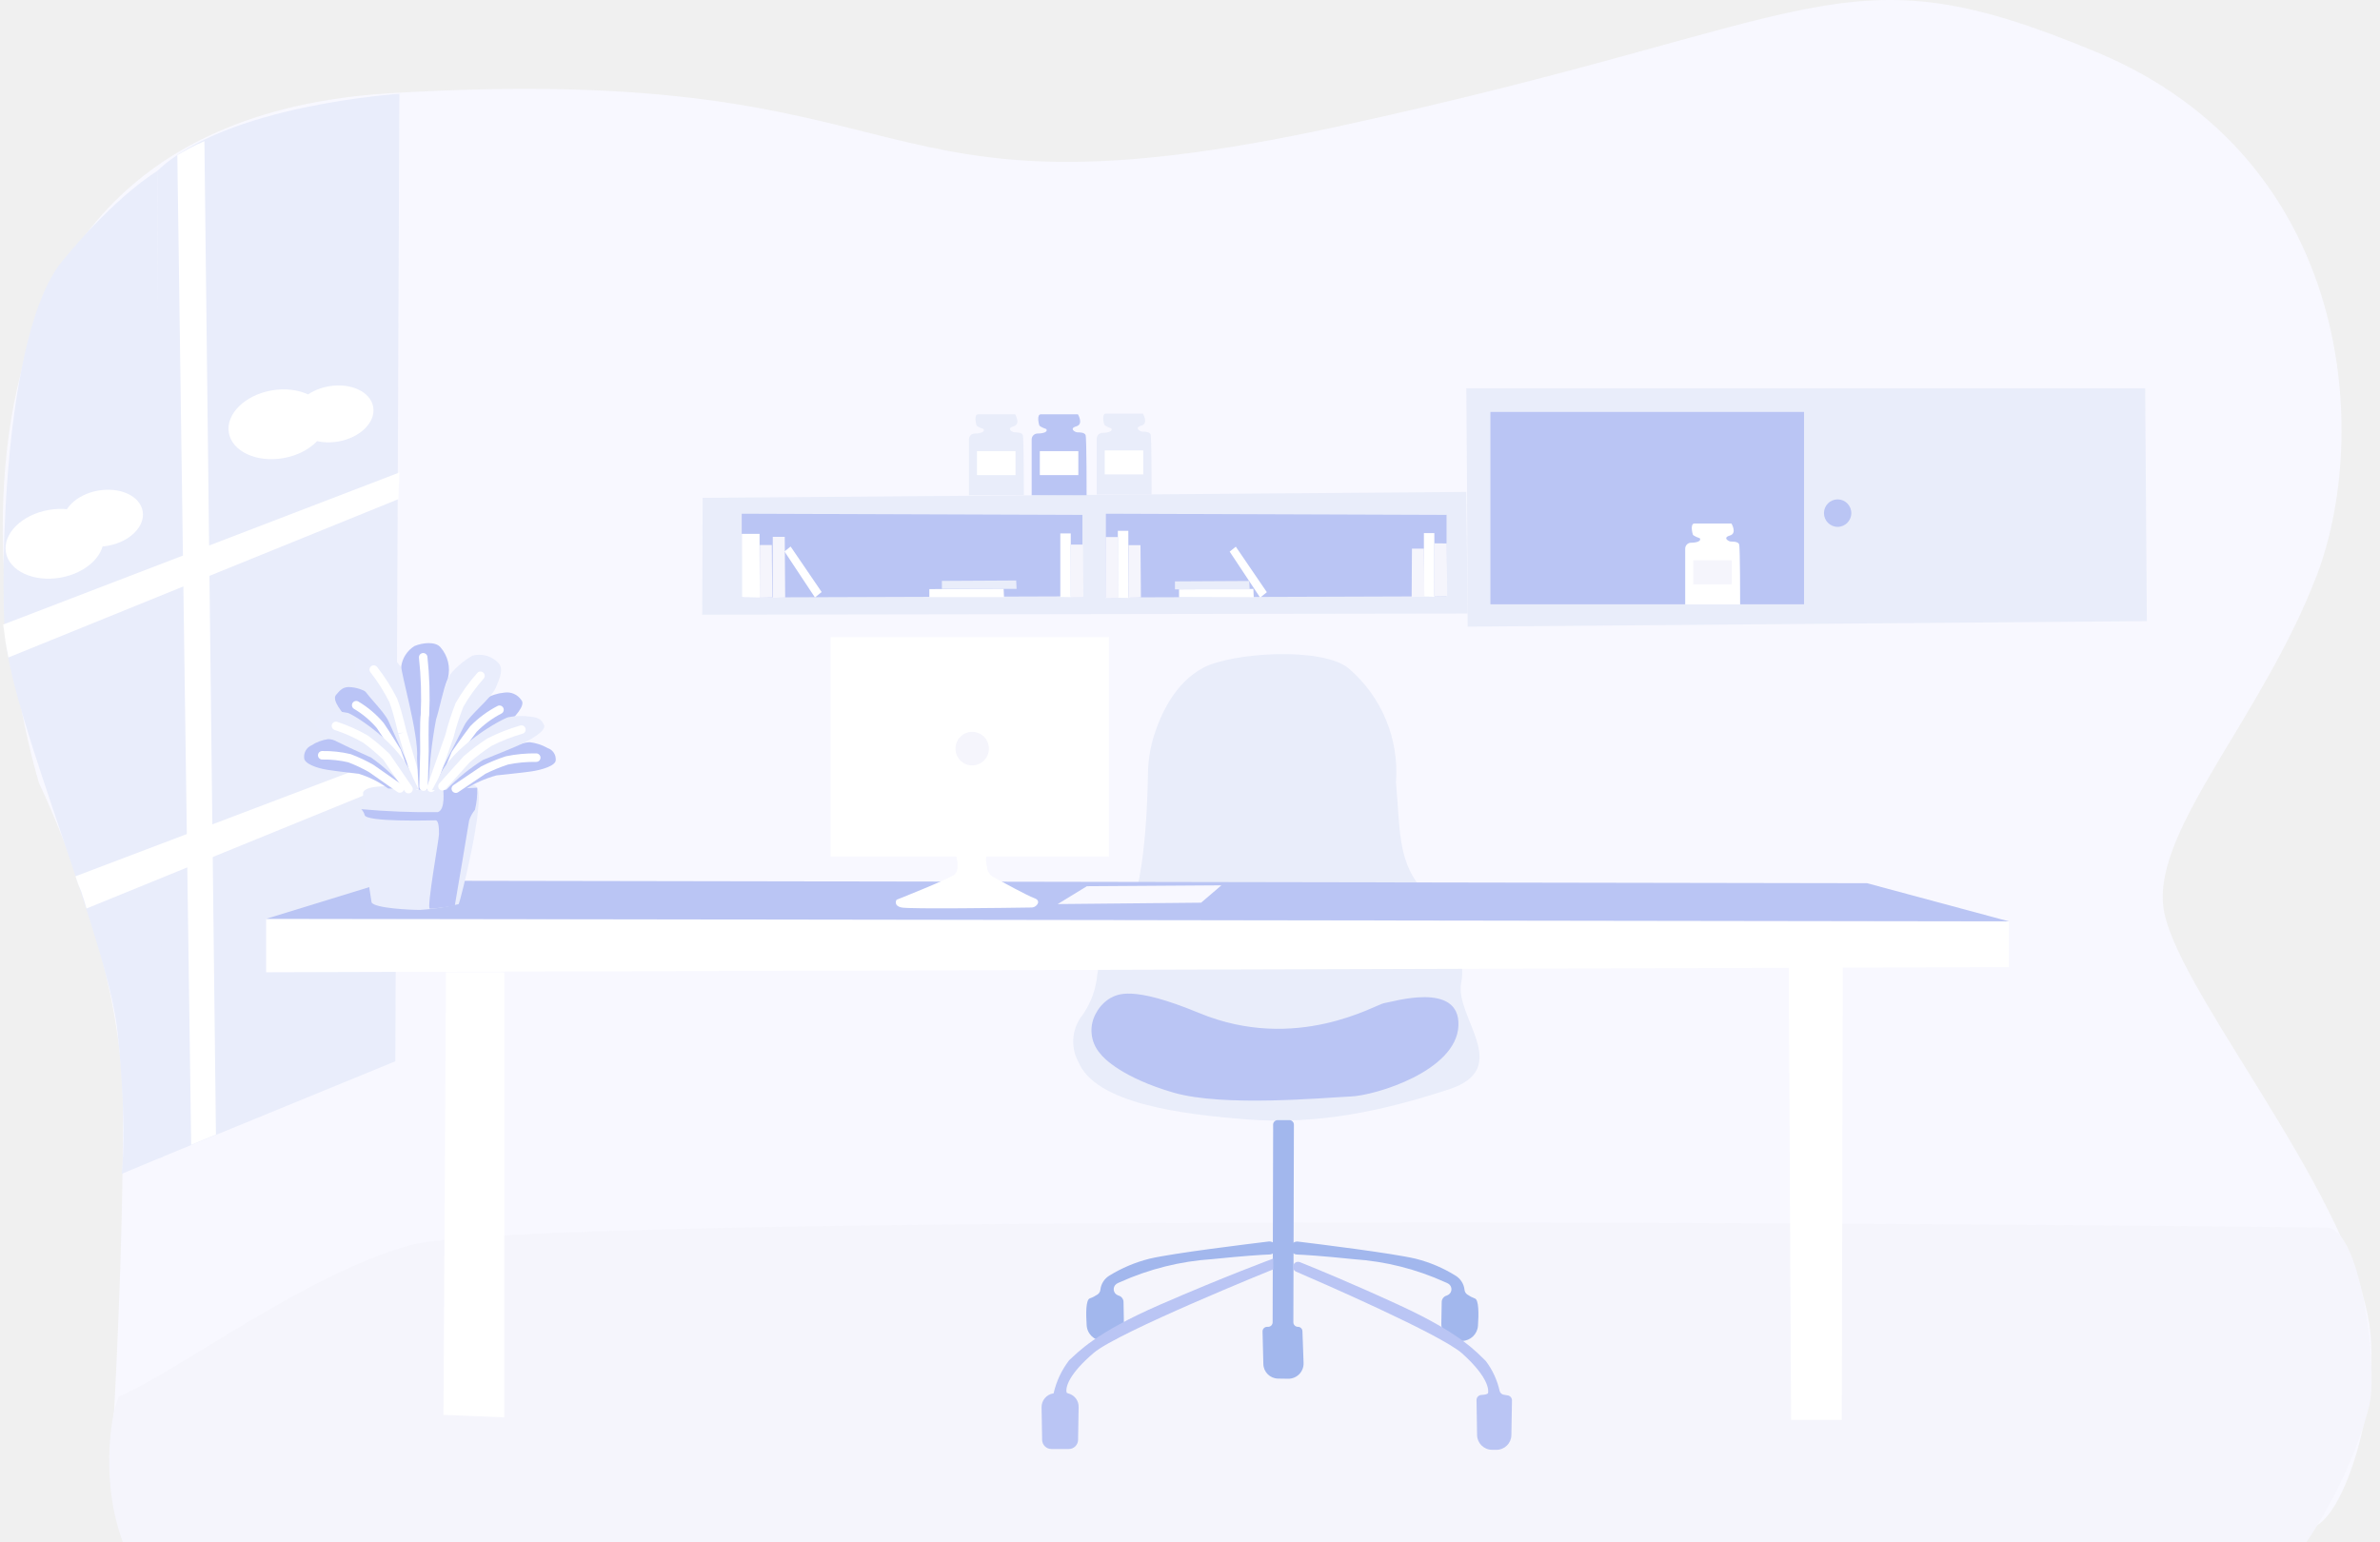
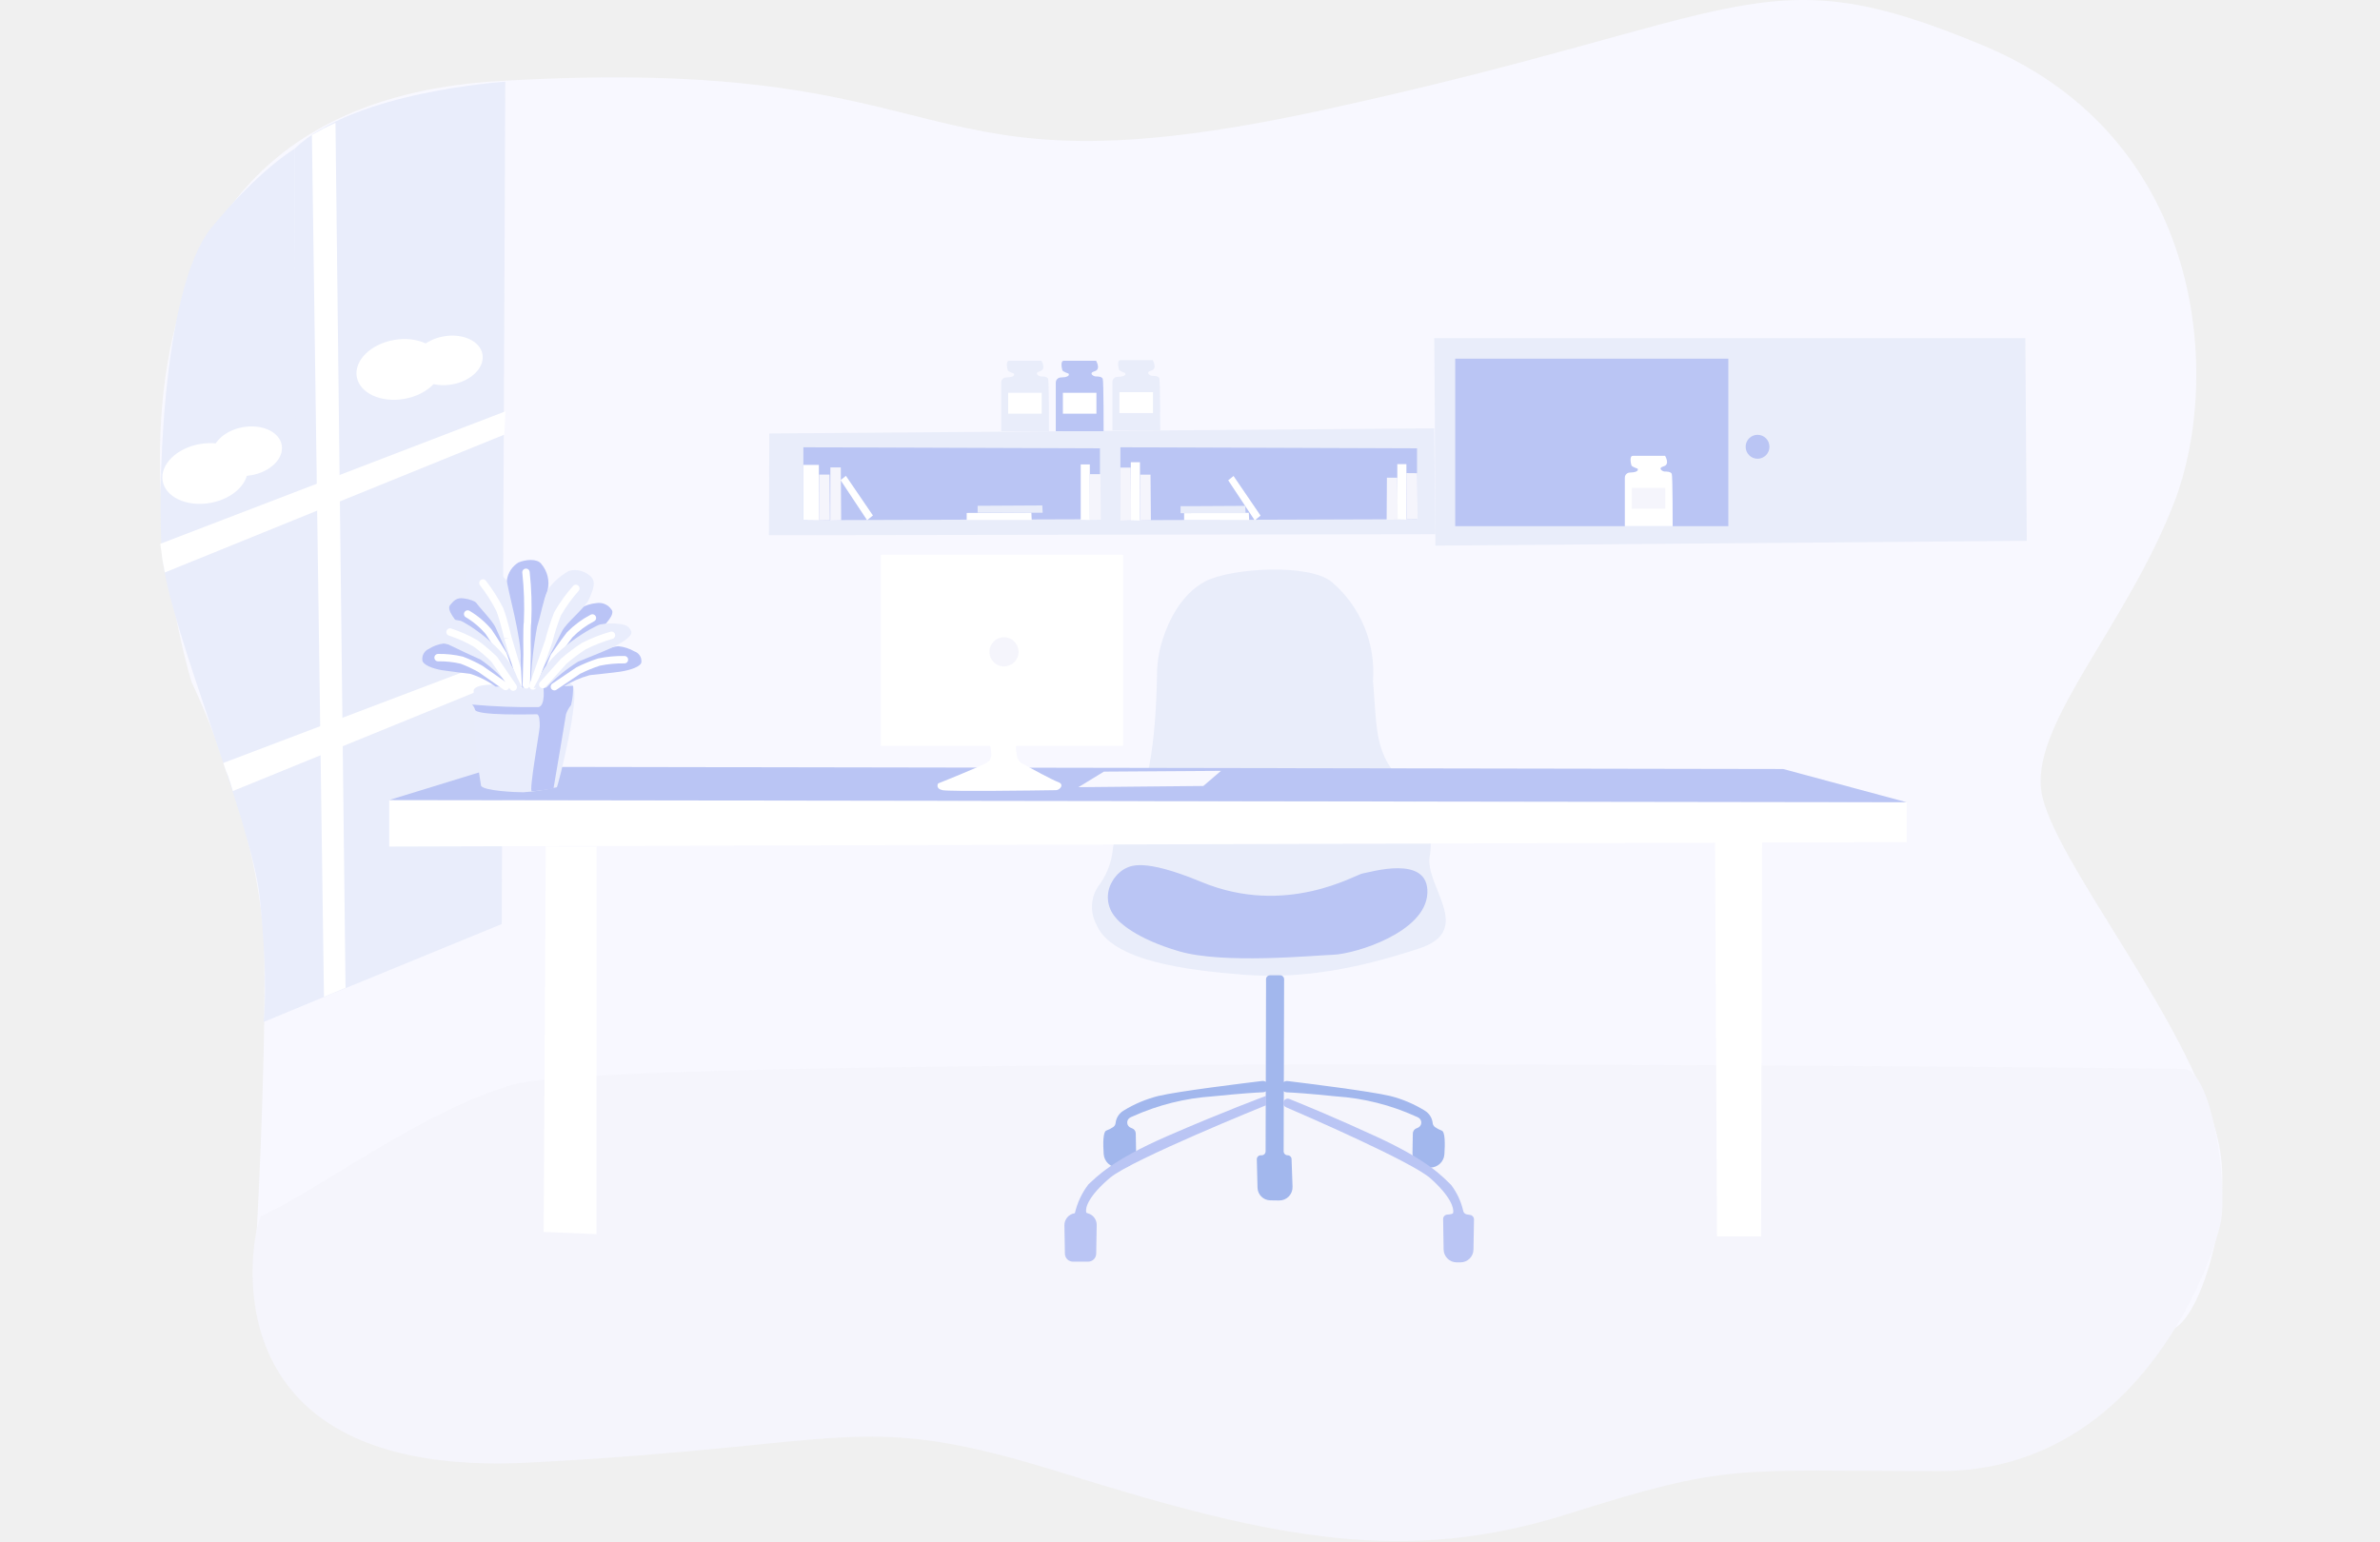
- <svg xmlns="http://www.w3.org/2000/svg" width="209.74" height="135.83" viewBox="0 0 209.74 135.83">
+ <svg xmlns="http://www.w3.org/2000/svg" width="209.74" height="135.83" viewBox="0 0 209.001 156">
  <g id="bg6" transform="translate(1.081 0.007)">
    <g id="bg" transform="translate(-0.837 -0.007)">
      <path id="Path_2449" data-name="Path 2449" d="M660.231,240.789s-17.921-57.919,31.043-60.827,39.945,12.389,83.429,2.939,44.216-15.989,66.869-6.542,24.109,33.794,19.368,46.149-14.251,22.166-13.521,29.071,16.1,24.661,18.127,36.65c1.116,6.546-2.128,17.711-5.159,18.186-22.531,3.614-113.012-2.332-113.012-2.332l-52.52-2.332-28.112-3.845s.962-16.193.868-29C667.515,255.792,660.231,240.789,660.231,240.789Z" transform="translate(-657.03 -171.753)" fill="#f8f8ff" />
      <path id="Path_2450" data-name="Path 2450" d="M699.479,669.011s-6.125,25.416,27.484,23.688,33.21-5.477,54.417,1.152,34.411,9.225,50.817,4.035,16.8-4.329,37.608-4.329,27.926-22.291,28.469-25.333c.641-3.587-.857-15.352-3.831-15.388-21.988-.269-158.185-1.415-168.923,1.569-9.226,2.56-20.314,11.066-25.647,13.333" transform="translate(-689.663 -544.64)" fill="#f5f5fc" />
    </g>
    <g id="window" transform="translate(-1.082 8.262)">
      <path id="Path_2451" data-name="Path 2451" d="M718.223,302.432l20.761-8.519.357-85.273s-15.314.977-21.341,6.806Z" transform="translate(-704.145 -208.64)" fill="#e9edfb" />
      <path id="Path_2452" data-name="Path 2452" d="M670.871,239l.507,86.873-3.632,1.513s.518-3.952-.375-12.534c-.821-8-9.26-27.409-9.894-34.826-.446-5.257-.2-26.714,5.023-33.084C667.319,241.065,670.871,239,670.871,239Z" transform="translate(-657.016 -232.194)" fill="#e9edfb" />
      <path id="Path_2832" data-name="Path 2832" d="M4.358,0c2.4,0,4.353,1.351,4.351,3.023S6.757,6.053,4.352,6.055,0,4.7,0,3.032,1.953,0,4.358,0Z" transform="matrix(0.985, -0.172, 0.172, 0.985, 19.647, 26.893)" fill="#fff" />
      <path id="Path_2833" data-name="Path 2833" d="M3.556,0c1.962,0,3.552,1.1,3.55,2.465S5.513,4.937,3.551,4.938,0,3.837,0,2.473,1.593,0,3.556,0Z" transform="matrix(0.985, -0.172, 0.172, 0.985, 25.467, 26.392)" fill="#fff" />
      <path id="Path_2834" data-name="Path 2834" d="M4.358,0c2.4,0,4.353,1.351,4.351,3.023S6.757,6.053,4.352,6.055,0,4.7,0,3.032,1.953,0,4.358,0Z" transform="matrix(0.985, -0.172, 0.172, 0.985, 0, 37.428)" fill="#fff" />
      <path id="Path_2835" data-name="Path 2835" d="M3.556,0c1.962,0,3.552,1.1,3.55,2.465S5.513,4.937,3.551,4.938,0,3.837,0,2.473,1.593,0,3.556,0Z" transform="matrix(0.985, -0.172, 0.172, 0.985, 5.151, 35.583)" fill="#fff" />
      <path id="Path_2453" data-name="Path 2453" d="M725.94,228.479l1.054-.59.049-.025.656-.33.627-.285,1.018,87.559-2.183.91Z" transform="translate(-710.312 -223.078)" fill="#fff" />
      <path id="Path_2454" data-name="Path 2454" d="M686.688,481.924l-.243-.825a3.815,3.815,0,0,1-.2-.61l-.279-.673-.252-.731,28.322-10.745.094,2.39Z" transform="translate(-679.063 -410.118)" fill="#fff" />
      <path id="Path_2455" data-name="Path 2455" d="M657.63,373.81l-.08-.482c-.054-.141-.114-.7-.161-.83l-.116-.919-.1-.673L692.1,357.5l-.1,2.354Z" transform="translate(-656.894 -324.127)" fill="#fff" />
    </g>
    <g id="seat" transform="translate(90.71 57.643)">
      <path id="Path_2456" data-name="Path 2456" d="M1080.346,460.963a7.3,7.3,0,0,0,1.427-3.363,7.99,7.99,0,0,1,2.1-4.694c2.069-1.984,2.375-10.313,2.418-13.4a11.9,11.9,0,0,1,.542-3.439c.619-1.953,1.884-4.656,4.34-5.961,2.5-1.329,10.492-1.874,12.822.074a12,12,0,0,1,4.154,10.019c.359,3.905.138,6.755,2.116,9.205s4.215,5.448,3.632,8.483,4.621,7.513-1.074,9.38-11.514,3.159-17.859,2.65c-5.621-.448-13.307-1.365-14.818-5.1A3.745,3.745,0,0,1,1080.346,460.963Z" transform="translate(-1076.919 -428.905)" fill="#e9edfa" />
      <path id="Path_2457" data-name="Path 2457" d="M1087.141,564.044a3.355,3.355,0,0,1,1.212-1.249c.607-.3,1.824-1.173,7.824,1.312,8.57,3.549,15.626-.78,16.3-.865s6.722-1.991,6.554,1.991-7.311,6.147-9.494,6.235-11.175.953-15.626-.345-6.146-3.011-6.447-3.437A3.086,3.086,0,0,1,1087.141,564.044Z" transform="translate(-1082.297 -532.473)" fill="#bac5f4" />
      <path id="Path_2458" data-name="Path 2458" d="M1086.228,668.615h.426a1.391,1.391,0,0,0,1.413-1.417l-.036-2.029a.574.574,0,0,0-.359-.522l-.141-.056a.573.573,0,0,1-.127-1,1.41,1.41,0,0,1,.3-.15,23.518,23.518,0,0,1,8.148-2.036c2.853-.289,4.317-.383,5.061-.41a.574.574,0,0,0,.529-.731h0a.572.572,0,0,0-.616-.413c-1.833.224-8.358,1.016-10.492,1.513a12.574,12.574,0,0,0-3.572,1.507,1.671,1.671,0,0,0-.77,1.222.57.57,0,0,1-.246.424,2.994,2.994,0,0,1-.687.35c-.353.119-.346,1.345-.277,2.367A1.469,1.469,0,0,0,1086.228,668.615Z" transform="translate(-1080.81 -608.076)" fill="#a2b7ed" />
      <path id="Path_2459" data-name="Path 2459" d="M1180.592,668.615h-.306a1.5,1.5,0,0,1-1.529-1.533l.034-1.912a.574.574,0,0,1,.357-.522l.141-.056a.573.573,0,0,0,.127-.993,1.383,1.383,0,0,0-.3-.152,23.187,23.187,0,0,0-8.074-2.036c-2.822-.289-4.273-.383-5.009-.41a.571.571,0,0,1-.441-.235.576.576,0,0,1-.089-.493h0a.572.572,0,0,1,.619-.415c1.824.224,8.28,1.016,10.383,1.513a12.4,12.4,0,0,1,3.534,1.507,1.674,1.674,0,0,1,.761,1.222.572.572,0,0,0,.245.424,2.963,2.963,0,0,0,.67.35c.353.119.342,1.377.272,2.394a1.44,1.44,0,0,1-1.4,1.35Z" transform="translate(-1143.529 -608.076)" fill="#a2b7ed" />
      <path id="Path_2460" data-name="Path 2460" d="M1155.277,613l-.045,16.973a.4.4,0,0,1-.4.4h-.089a.4.4,0,0,0-.4.415l.071,2.865a1.313,1.313,0,0,0,1.288,1.282l.893.013a1.342,1.342,0,0,0,1.364-1.4l-.1-2.787a.4.4,0,0,0-.4-.39h0a.4.4,0,0,1-.4-.406l.047-17.406a.4.4,0,0,0-.406-.406h-1.025a.4.4,0,0,0-.4.422Z" transform="translate(-1134.871 -571.076)" fill="#a2b7ed" />
      <path id="Path_2461" data-name="Path 2461" d="M1087.548,667.485s-13.655,5.522-15.809,7.353-2.507,2.991-2.409,3.482c0,.052.082.09.187.114a1.206,1.206,0,0,1,.877,1.2l-.049,2.888a.817.817,0,0,1-.813.8h-1.54a.817.817,0,0,1-.815-.8l-.049-2.869a1.221,1.221,0,0,1,1.031-1.231h.027a7.578,7.578,0,0,1,1.364-2.914c.828-.744,2.281-2.406,8-4.9s9.994-4.071,9.994-4.071Z" transform="translate(-1067.129 -613.257)" fill="#bac5f4" />
      <path id="Path_2462" data-name="Path 2462" d="M1166.38,668.286a.448.448,0,0,0,.275.419c1.875.807,12.773,5.54,14.635,7.212,2.038,1.832,2.371,2.991,2.279,3.482-.02.112-.322.157-.592.173a.448.448,0,0,0-.424.464l.049,3.062a1.327,1.327,0,0,0,1.324,1.309h.386a1.315,1.315,0,0,0,1.313-1.3l.052-3.051a.448.448,0,0,0-.382-.448l-.337-.056a.447.447,0,0,1-.366-.33,6.846,6.846,0,0,0-1.219-2.639c-.783-.749-2.159-2.406-7.57-4.9-4.146-1.912-7.472-3.28-8.8-3.811a.447.447,0,0,0-.623.426Z" transform="translate(-1144.224 -614.271)" fill="#bac5f4" />
    </g>
    <g id="table" transform="translate(22.372 77.618)">
      <path id="Path_2463" data-name="Path 2463" d="M173.97,421.249l.223-39.009h5.134v39.233Z" transform="translate(-158.344 -374.169)" fill="#fff" />
      <path id="Path_2464" data-name="Path 2464" d="M705.05,379.14l.205,40.152h4.465l.1-39.989Z" transform="translate(-570.869 -371.764)" fill="#fff" />
      <path id="Path_2465" data-name="Path 2465" d="M103.97,361.24v4.708l153.584-.448v-4.035Z" transform="translate(-103.97 -357.877)" fill="#fff" />
      <path id="Path_2466" data-name="Path 2466" d="M103.97,349.6l10.938-3.363,130.145.224,12.5,3.363Z" transform="translate(-103.97 -346.24)" fill="#bac5f4" />
      <path id="Path_2467" data-name="Path 2467" d="M416.45,349.712l2.574-1.574,11.854-.078-1.788,1.529Z" transform="translate(-346.694 -347.652)" fill="#f8f8ff" />
    </g>
    <g id="Flower" transform="translate(25.721 56.677)">
      <path id="Path_2468" data-name="Path 2468" d="M801.275,479.407s-1.94-.09-2.19.538a56.3,56.3,0,0,0,.75,9.7c.3.507,3.4.655,4.27.655a20.091,20.091,0,0,0,3.4-.511c.158-.222,2.355-9.077,1.636-10.261s-7.753-.09-7.753-.09" transform="translate(-793.89 -466.783)" fill="#e9edfc" />
      <path id="Path_2469" data-name="Path 2469" d="M798.56,483.332a65.182,65.182,0,0,0,6.739.26c.712-.2.478-2.018.478-2.018l3-.134a7.079,7.079,0,0,1-.2,1.95,2.844,2.844,0,0,0-.511.924c0,.1-1.266,7.522-1.266,7.522s-1.94.3-2.2.269c-.3-.038.808-6.136.808-6.56s0-1.231-.306-1.231-6.215.179-6.25-.484a1.107,1.107,0,0,0-.288-.493" transform="translate(-793.524 -468.695)" fill="#bac4f6" />
      <path id="Path_2470" data-name="Path 2470" d="M783.408,466.691a8.7,8.7,0,0,0-2.574-1.294c-.893-.108-1.933-.222-2.826-.363s-2.031-.54-2.009-1.065a1.093,1.093,0,0,1,.654-1.087,3.53,3.53,0,0,1,1.467-.545c.393-.036,4.424,1.016,6.105,3.529l.67.825Z" transform="translate(-775.999 -453.874)" fill="#bac4f6" />
      <path id="Path_2471" data-name="Path 2471" d="M783.14,468.689a9.727,9.727,0,0,1,2.391.256,13.529,13.529,0,0,1,1.92.9l2.529,1.769" transform="translate(-781.546 -458.803)" fill="#bac4f6" />
      <path id="Path_2472" data-name="Path 2472" d="M783.14,468.689a9.727,9.727,0,0,1,2.391.256,13.529,13.529,0,0,1,1.92.9l2.529,1.769" transform="translate(-781.546 -458.803)" fill="none" stroke="#fff" stroke-linecap="round" stroke-miterlimit="10" stroke-width="0.75" />
      <path id="Path_2473" data-name="Path 2473" d="M794.641,450.74s-1.956-2.668-2.717-3.419-1.652-1.61-2.386-2.394-1.661-1.91-1.27-2.372.67-.776,1.382-.673a3.367,3.367,0,0,1,1.552.576c.4.256,3.944,3.657,4.465,7.564l.511.791Z" transform="translate(-785.457 -437.991)" fill="#bac4f6" />
      <path id="Path_2474" data-name="Path 2474" d="M796.55,449a8.4,8.4,0,0,1,2.121,1.794c.565.82,1.46,2.289,1.46,2.289l1.016,2.8" transform="translate(-791.962 -443.528)" fill="none" stroke="#fff" stroke-linecap="round" stroke-miterlimit="10" stroke-width="0.75" />
      <path id="Path_2475" data-name="Path 2475" d="M801.665,438.716s-2.284-4.979-2.71-5.963-2.17-2.466-2.556-3.47-.632-1.735-.223-2.287a1.968,1.968,0,0,1,2.128-.673,6.681,6.681,0,0,1,1.806,1.728c.279.377,2.15,7.14,2,8.7l.357,2Z" transform="translate(-791.508 -425.846)" fill="#e9edfc" />
      <path id="Path_2476" data-name="Path 2476" d="M803.48,435a16.083,16.083,0,0,1,1.708,2.69c.447,1.121.893,3.257.835,2.914l1.368,4.612" transform="translate(-797.345 -432.667)" fill="none" stroke="#fff" stroke-linecap="round" stroke-miterlimit="10" stroke-width="0.75" />
      <path id="Path_2477" data-name="Path 2477" d="M788.138,458.33a15.888,15.888,0,0,0-2.989-2.749c-.98-.446-2.094-.951-3.051-1.43s-2.107-1.294-1.913-1.782.4-.686,1.085-.778a4.692,4.692,0,0,1,1.822.049c.447.117,4.643,2.663,5.722,5.688l.5,1.042Z" transform="translate(-779.233 -445.486)" fill="#e9edfc" />
      <path id="Path_2478" data-name="Path 2478" d="M788.56,457.14a13.586,13.586,0,0,1,2.6,1.161,17.6,17.6,0,0,1,1.866,1.583l1.931,2.829" transform="translate(-785.756 -449.843)" fill="none" stroke="#fff" stroke-linecap="round" stroke-miterlimit="10" stroke-width="0.75" />
      <path id="Path_2479" data-name="Path 2479" d="M833.783,467.708a10.273,10.273,0,0,1,2.786-1.235c.967-.114,2.087-.211,3.054-.348s2.2-.516,2.174-1.018a1.036,1.036,0,0,0-.708-1.04,4.152,4.152,0,0,0-1.587-.52c-.426-.034-4.788.969-6.608,3.363l-.734.789Z" transform="translate(-819.623 -454.813)" fill="#bac4f6" />
      <path id="Path_2480" data-name="Path 2480" d="M842.96,469.619a11.816,11.816,0,0,0-2.587.244,15.568,15.568,0,0,0-2.076.852l-2.426,1.637" transform="translate(-822.505 -459.524)" fill="#bac4f6" />
      <path id="Path_2481" data-name="Path 2481" d="M842.96,469.619a11.816,11.816,0,0,0-2.587.244,15.568,15.568,0,0,0-2.076.852l-2.426,1.637" transform="translate(-822.505 -459.524)" fill="none" stroke="#fff" stroke-linecap="round" stroke-miterlimit="10" stroke-width="0.75" />
      <path id="Path_2482" data-name="Path 2482" d="M825.053,452.465s2.114-2.547,2.938-3.264,1.786-1.538,2.583-2.287,1.8-1.823,1.373-2.267a1.517,1.517,0,0,0-1.5-.648,3.949,3.949,0,0,0-1.679.549c-.426.242-4.268,3.493-4.831,7.223l-.551.755Z" transform="translate(-812.811 -439.635)" fill="#bac4f6" />
      <path id="Path_2483" data-name="Path 2483" d="M835.814,450.79a9.035,9.035,0,0,0-2.295,1.7c-.612.785-1.578,2.186-1.578,2.186l-1.1,2.672" transform="translate(-818.598 -444.917)" fill="none" stroke="#fff" stroke-linecap="round" stroke-miterlimit="10" stroke-width="0.75" />
      <path id="Path_2484" data-name="Path 2484" d="M823.112,441.03s2.471-4.755,2.931-5.7,2.348-2.349,2.766-3.314.683-1.659.246-2.184a2.321,2.321,0,0,0-2.3-.65,7.114,7.114,0,0,0-1.956,1.65c-.3.361-2.326,6.818-2.161,8.311l-.386,1.908Z" transform="translate(-811.925 -428.075)" fill="#e9edfc" />
      <path id="Path_2485" data-name="Path 2485" d="M816.731,437.487a40.393,40.393,0,0,1,.67-6.147c.319-1,.632-2.69,1.049-3.643a3.019,3.019,0,0,0-.652-2.733c-.429-.527-1.563-.426-2.295-.114a2.526,2.526,0,0,0-1.163,1.764c-.078.466,1.563,6.064,1.388,8.113l.141,2.789Z" transform="translate(-805.779 -424.592)" fill="#bac4f6" />
      <path id="Path_2486" data-name="Path 2486" d="M830.486,437.44a15.4,15.4,0,0,0-1.848,2.567,22.741,22.741,0,0,0-.893,2.775l-1.605,4.529" transform="translate(-814.947 -434.56)" fill="none" stroke="#fff" stroke-linecap="round" stroke-miterlimit="10" stroke-width="0.75" />
      <path id="Path_2487" data-name="Path 2487" d="M827.77,459.727A16.951,16.951,0,0,1,831,457.1c1.047-.426,2.266-.9,3.3-1.365s2.279-1.235,2.069-1.7-.426-.655-1.174-.744a5.742,5.742,0,0,0-1.971.047c-.491.112-5.023,2.542-6.19,5.432l-.538,1Z" transform="translate(-815.227 -446.808)" fill="#e9edfc" />
      <path id="Path_2488" data-name="Path 2488" d="M837.564,458.6a15.907,15.907,0,0,0-2.815,1.108,18.638,18.638,0,0,0-2.009,1.511l-2.13,2.372" transform="translate(-818.419 -450.976)" fill="none" stroke="#fff" stroke-linecap="round" stroke-miterlimit="10" stroke-width="0.75" />
      <path id="Path_2489" data-name="Path 2489" d="M823,430.16a32.866,32.866,0,0,1,.158,5.044c-.091.448-.047,3.244-.047,3.244l-.078,3.109" transform="translate(-812.508 -428.912)" fill="none" stroke="#fff" stroke-linecap="round" stroke-miterlimit="10" stroke-width="0.75" />
    </g>
    <g id="computer" transform="translate(72.119 56.154)">
      <rect id="Rectangle_881" data-name="Rectangle 881" width="24.529" height="19.339" transform="translate(0)" fill="#fff" />
      <ellipse id="Ellipse_139" data-name="Ellipse 139" cx="1.473" cy="1.48" rx="1.473" ry="1.48" transform="translate(11.002 8.342)" fill="#f5f5fc" />
      <path id="Path_2490" data-name="Path 2490" d="M1014.77,506.47s.616,1.63-.087,2.087-5.045,2.177-5.045,2.177-.321.518.446.684c.685.15,9.49.031,11.385,0a.64.64,0,0,0,.632-.386c.045-.159-.011-.334-.348-.448-.583-.211-2.726-1.383-3.663-1.89a1.107,1.107,0,0,1-.484-.841c-.107-.509-.187-1.072.17-1.179.558-.168-2.971.052-2.971.052" transform="translate(-1003.828 -487.591)" fill="#fff" />
    </g>
    <g id="books" transform="translate(60.804 34.215)">
      <path id="Path_2491" data-name="Path 2491" d="M279.787,204.2l63.8-.1-.129-10.718-67.291.522-.04,10.3Z" transform="translate(-276.13 -184.247)" fill="#e9edfa" />
      <path id="Path_2492" data-name="Path 2492" d="M435.48,201.96v7.38l30.02-.1v-7.174Z" transform="translate(-399.908 -190.903)" fill="#bac5f4" />
      <path id="Path_2493" data-name="Path 2493" d="M291.73,201.96v7.38l30.02-.1v-7.174Z" transform="translate(-288.248 -190.903)" fill="#bac5f4" />
      <path id="Path_2494" data-name="Path 2494" d="M291.732,209.89H293.3l.016,5.62-1.583-.018Z" transform="translate(-288.248 -197.055)" fill="#fff" />
      <path id="Path_2495" data-name="Path 2495" d="M298.833,214.28h1.054l.038,4.612-1.105.025Z" transform="translate(-293.755 -200.461)" fill="#f5f5fc" />
      <path id="Path_2496" data-name="Path 2496" d="M417.49,209.7h.92l.009,5.618-.929-.016Z" transform="translate(-385.934 -196.908)" fill="#fff" />
      <path id="Path_2497" data-name="Path 2497" d="M421.663,214.09h1.054l.038,4.612-1.1.022Z" transform="translate(-389.165 -200.314)" fill="#f5f5fc" />
      <path id="Path_2498" data-name="Path 2498" d="M303.933,211.06h1.054l.038,5.347-1.1.027Z" transform="translate(-297.716 -197.963)" fill="#f5f5fc" />
      <path id="Path_2499" data-name="Path 2499" d="M308.6,215.285l.54-.435,2.735,4.011-.589.48Z" transform="translate(-301.352 -200.903)" fill="#fff" />
      <path id="Path_2500" data-name="Path 2500" d="M365.78,232.192h6.581l-.033-.742-6.547.036Z" transform="translate(-345.767 -213.782)" fill="#fff" />
      <path id="Path_2501" data-name="Path 2501" d="M370.74,228.952h6.583l-.036-.742-6.547.036Z" transform="translate(-349.62 -211.268)" fill="#e9edfa" />
      <path id="Path_2502" data-name="Path 2502" d="M440.192,208.69h.924l.009,5.914-.935-.018Z" transform="translate(-403.566 -196.124)" fill="#fff" />
      <path id="Path_2503" data-name="Path 2503" d="M444.376,214.31h1.051l.038,4.609-1.1.025Z" transform="translate(-406.806 -200.484)" fill="#f5f5fc" />
      <path id="Path_2504" data-name="Path 2504" d="M561.02,209.57h.92l.009,5.618-.929-.016Z" transform="translate(-497.423 -196.807)" fill="#fff" />
      <path id="Path_2505" data-name="Path 2505" d="M565.12,213.6l1.1.011.042,4.659-1.121.016Z" transform="translate(-500.608 -199.933)" fill="#f5f5fc" />
      <path id="Path_2506" data-name="Path 2506" d="M556.217,215.69h1.054l.042,4.244-1.123.013Z" transform="translate(-493.672 -201.555)" fill="#f5f5fc" />
      <path id="Path_2507" data-name="Path 2507" d="M435.393,211.12h1.054l.038,5.347-1.105.027Z" transform="translate(-399.83 -198.009)" fill="#f5f5fc" />
      <path id="Path_2508" data-name="Path 2508" d="M484.35,215.355l.54-.435,2.735,4.011-.589.48Z" transform="translate(-437.868 -200.958)" fill="#fff" />
      <path id="Path_2509" data-name="Path 2509" d="M464.37,232.262h6.583l-.036-.742-6.547.036Z" transform="translate(-422.349 -213.836)" fill="#fff" />
      <path id="Path_2510" data-name="Path 2510" d="M462.75,229.142h6.581l-.036-.742-6.545.036Z" transform="translate(-421.09 -211.415)" fill="#e9edfa" />
      <path id="Path_2511" data-name="Path 2511" d="M577.835,161.229l-.065-8.589h59.824l.147,20.522-59.855.491-.051-11.66" transform="translate(-510.434 -152.64)" fill="#e9edfa" />
      <path id="Path_2512" data-name="Path 2512" d="M1039.715,335.94s-.576-.193-.623-.336-.239-.964.143-.964h3.264s.527.868-.143,1.06-.1.529.1.529.623,0,.719.24.089,5.3.089,5.3h-4.84v-4.908a.522.522,0,0,1,.151-.377.517.517,0,0,1,.375-.152C1039.475,336.326,1039.86,336.182,1039.715,335.94Z" transform="translate(-1014.922 -332.344)" fill="#e9edfa" />
      <rect id="Rectangle_882" data-name="Rectangle 882" width="3.395" height="2.114" transform="translate(24.212 5.54)" fill="#fff" />
      <path id="Path_2513" data-name="Path 2513" d="M1064.494,335.94s-.576-.193-.623-.336-.239-.964.143-.964h3.264s.527.868-.143,1.06-.1.529.1.529.623,0,.719.24.089,5.3.089,5.3h-4.84v-4.908a.519.519,0,0,1,.527-.529C1064.271,336.326,1064.646,336.182,1064.494,335.94Z" transform="translate(-1034.17 -332.344)" fill="#bac5f4" />
      <rect id="Rectangle_883" data-name="Rectangle 883" width="3.395" height="2.114" transform="translate(29.75 5.54)" fill="#fff" />
      <path id="Path_2514" data-name="Path 2514" d="M1090.155,335.67s-.576-.193-.623-.336-.239-.964.143-.964h3.264s.526.868-.143,1.06-.1.529.1.529.623,0,.719.24.089,5.3.089,5.3h-4.839v-4.908a.519.519,0,0,1,.527-.529C1089.914,336.056,1090.3,335.912,1090.155,335.67Z" transform="translate(-1054.103 -332.135)" fill="#e9edfa" />
      <rect id="Rectangle_884" data-name="Rectangle 884" width="3.395" height="2.114" transform="translate(35.472 5.477)" fill="#fff" />
      <rect id="Rectangle_885" data-name="Rectangle 885" width="27.641" height="16.953" transform="translate(69.459 2.087)" fill="#bac5f4" />
      <ellipse id="Ellipse_140" data-name="Ellipse 140" cx="1.205" cy="1.211" rx="1.205" ry="1.211" transform="translate(98.854 9.793)" fill="#bac5f4" />
      <path id="Path_2515" data-name="Path 2515" d="M1322.495,378.88s-.576-.193-.623-.336-.239-.964.143-.964h3.263s.527.868-.143,1.06-.1.529.1.529.623,0,.719.24.089,5.3.089,5.3h-4.84V379.8a.519.519,0,0,1,.527-.529C1322.249,379.266,1322.633,379.12,1322.495,378.88Z" transform="translate(-1234.577 -365.658)" fill="#fff" />
      <rect id="Rectangle_886" data-name="Rectangle 886" width="3.395" height="2.114" transform="translate(87.331 15.164)" fill="#f5f5fc" />
    </g>
  </g>
</svg>
